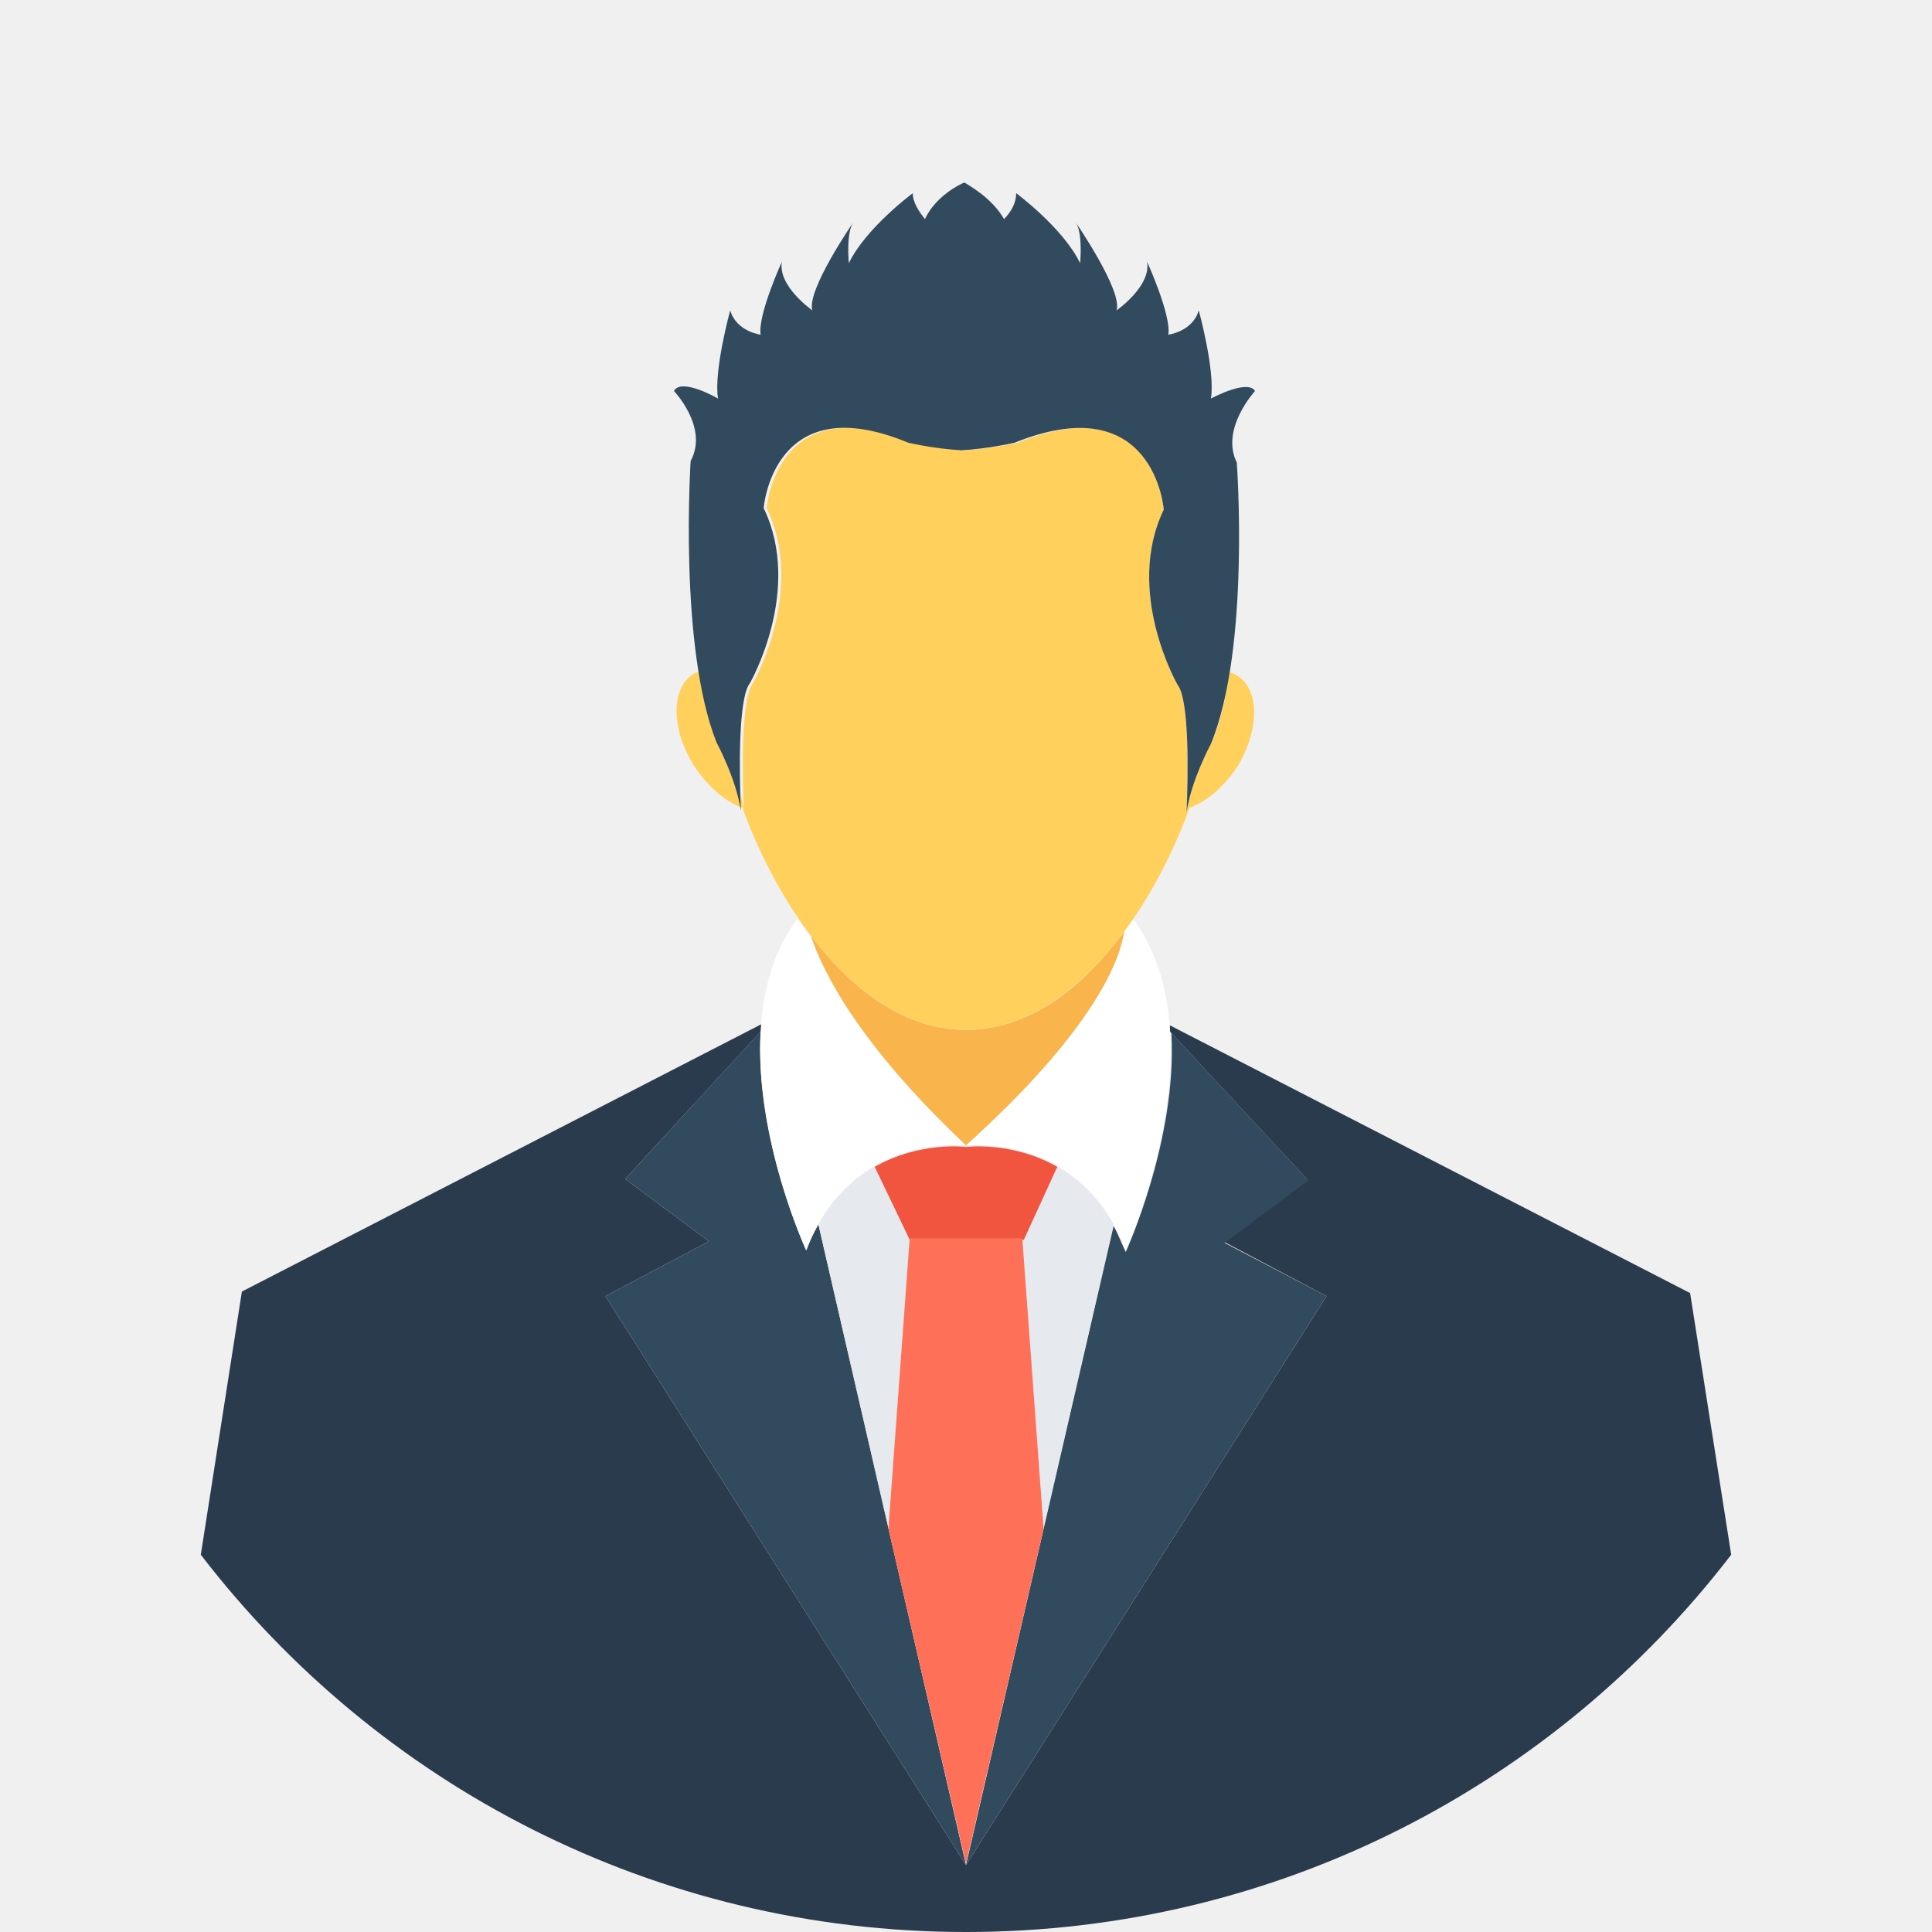
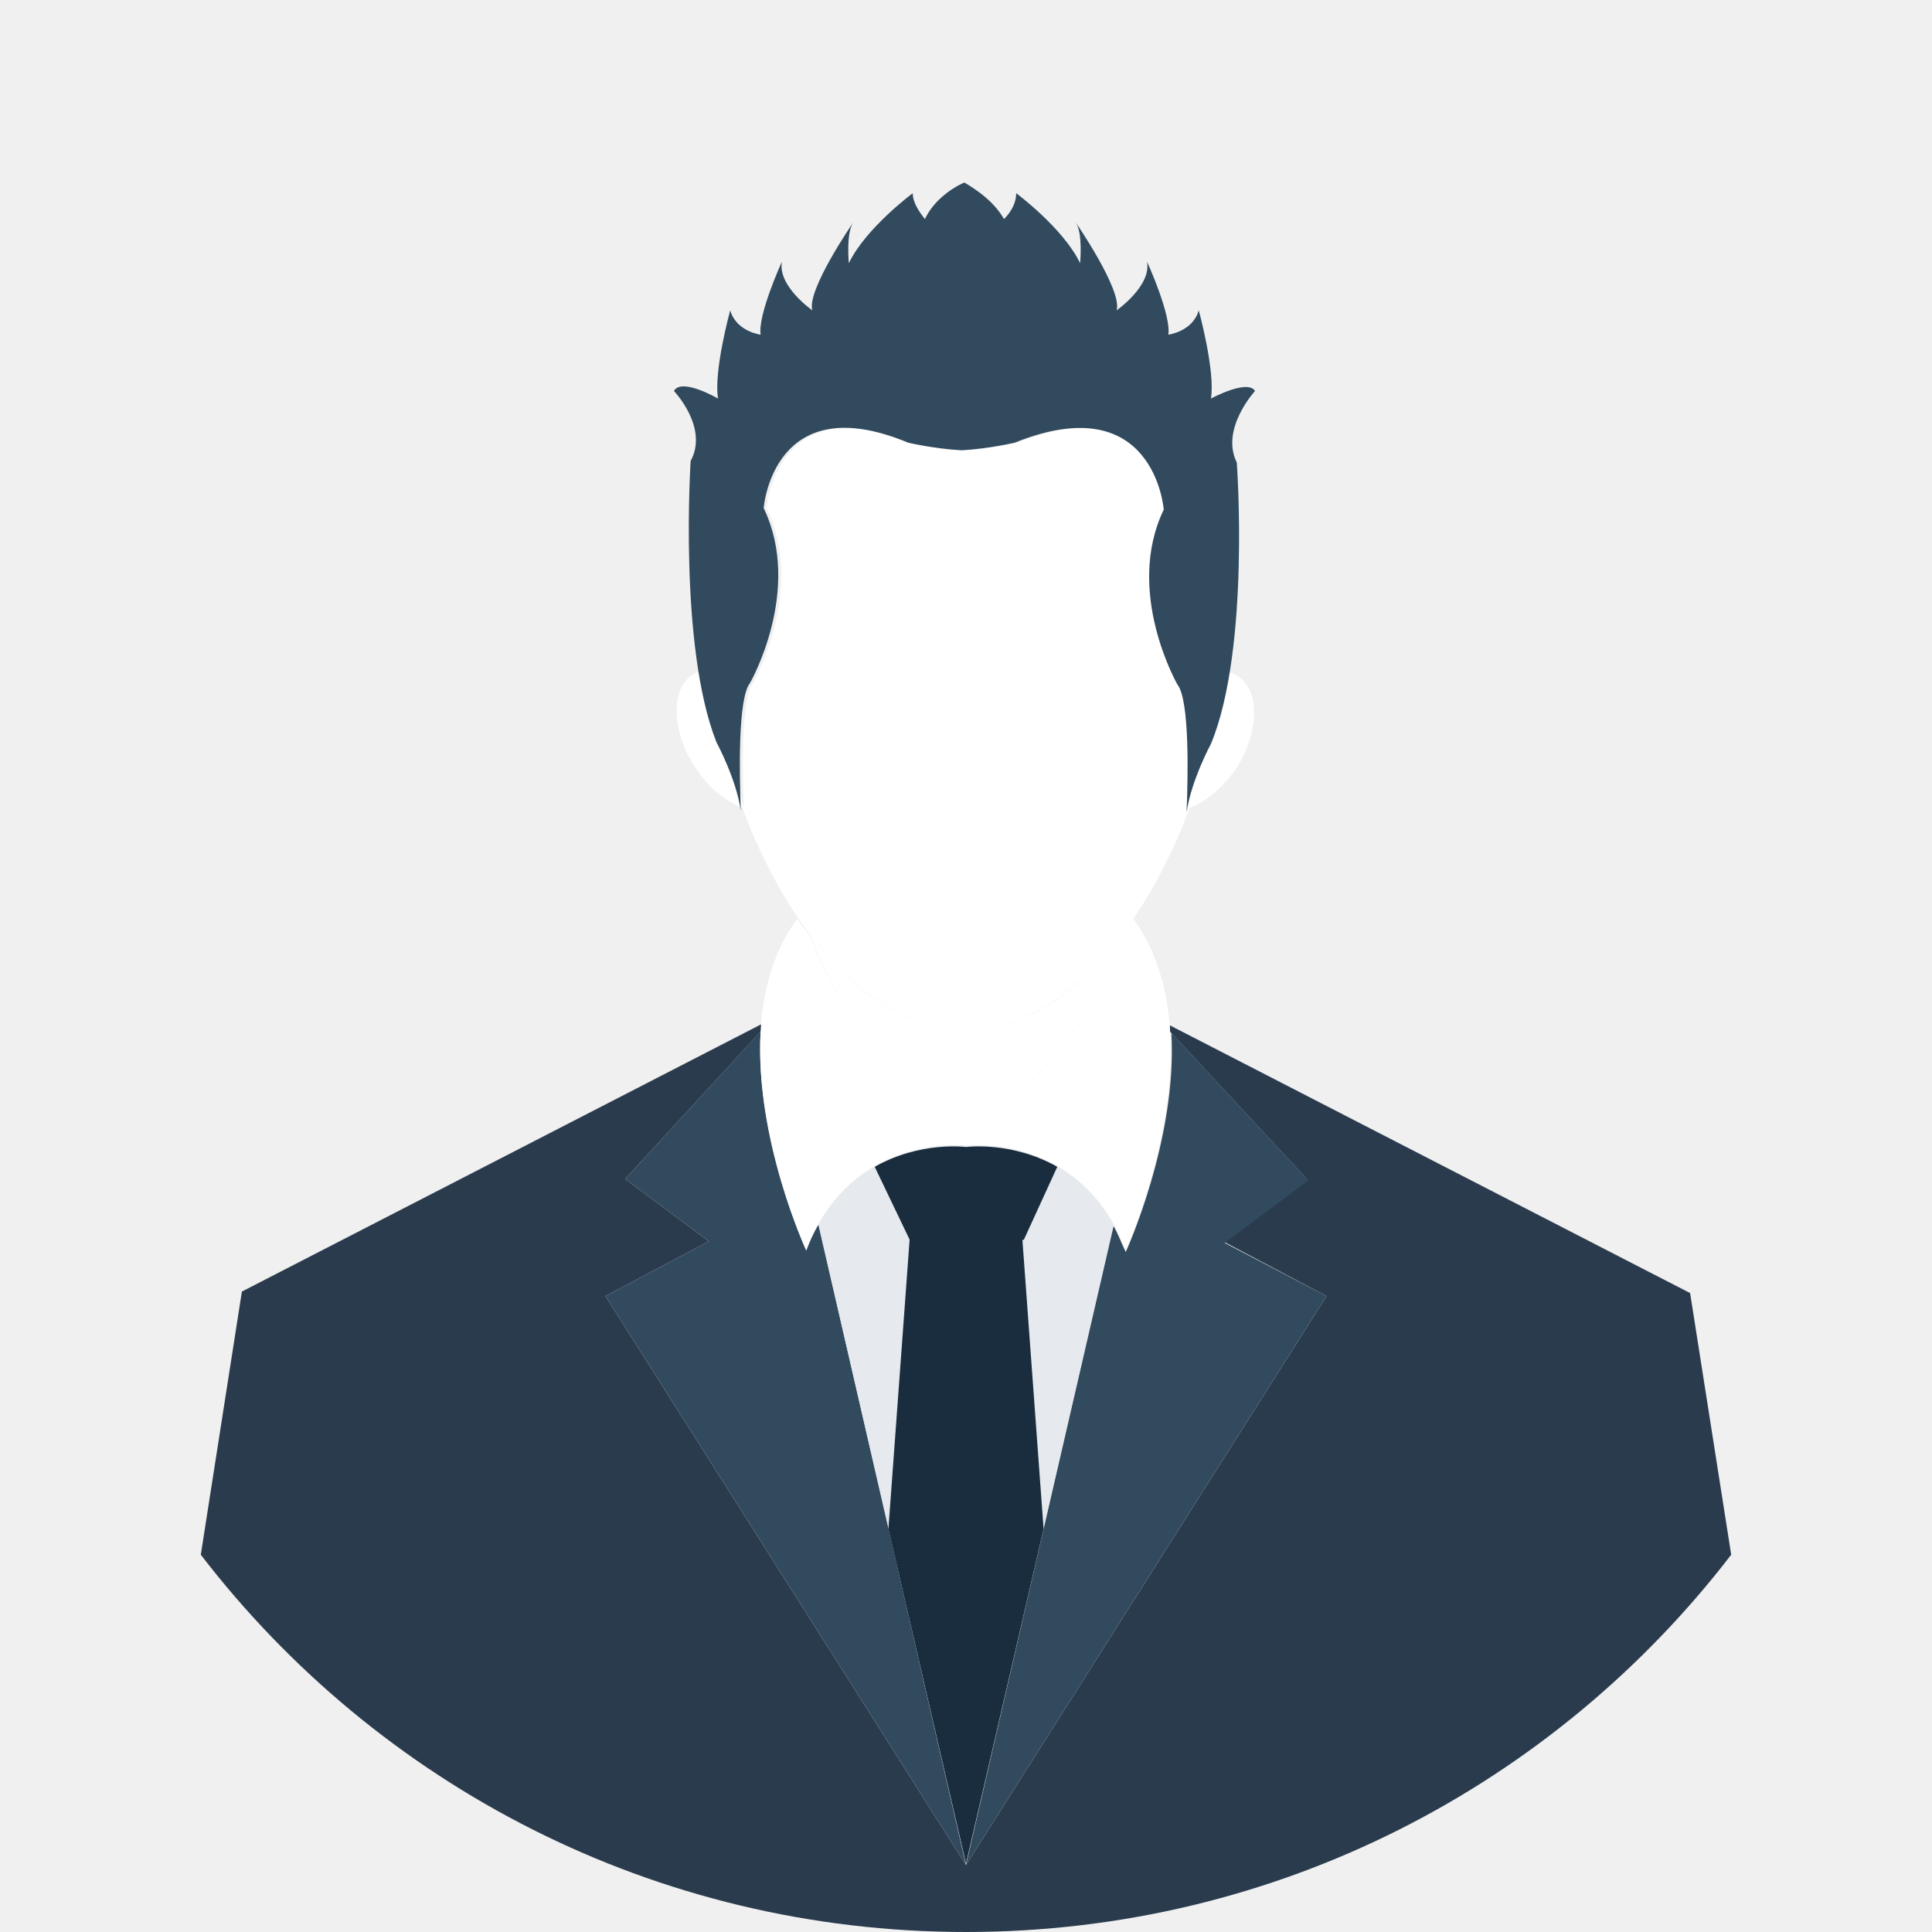
<svg xmlns="http://www.w3.org/2000/svg" height="24px" width="24px" version="1.1" id="Layer_1" viewBox="0 0 508 508" xml:space="preserve" fill="#000000">
  <g id="SVGRepo_bgCarrier" stroke-width="0" />
  <g id="SVGRepo_tracerCarrier" stroke-linecap="round" stroke-linejoin="round" />
  <g id="SVGRepo_iconCarrier">
    <path style="fill:#2B3B4E;" d="M455.2,408.8C408.8,469.2,336,508,254,508S99.2,469.2,52.8,408.8l10.8-69.2l136.8-70.4 c0,0.4,0,1.2,0,1.6l-36,39.2l22,16.4l-27.2,14.4L254,490.4l94.8-149.6l-27.2-14.4l22-16.4l-36-38.8c0-0.4,0-0.8,0-1.6L444.4,340 L455.2,408.8z" />
    <g>
      <path style="fill:#324A5E;" d="M348.8,340.8L254,490.4l38.8-168c1.2,2,2,4.4,3.2,6.8c0,0,13.6-29.6,12-57.6l36,38.8l-22,16.4 L348.8,340.8z" />
      <path style="fill:#324A5E;" d="M159.2,340.8l27.2-14.4l-22-16.4l35.6-38.8c-1.6,28.4,12,57.6,12,57.6c0.8-2.4,2-4.8,3.2-6.8 L254,490.4L159.2,340.8z" />
    </g>
    <path style="fill:#E6E9EE;" d="M292.8,322L254,490l-38.8-168c13.2-23.6,38.8-20.8,38.8-20.8l0,0C254,301.2,279.6,298.4,292.8,322z" />
    <g>
-       <path style="fill:#F1543F;" d="M254.4,300.8C254,301.2,254,301.2,254.4,300.8c-0.4,0-0.4,0-0.4,0H254.4z" />
-       <path style="fill:#F1543F;" d="M278,306.8l-8.8,19.2h-30l-9.2-19.2c12-6.8,24-5.2,24-5.2S266,300,278,306.8z" />
+       <path style="fill:#192d3e;" d="M254.4,300.8C254,301.2,254,301.2,254.4,300.8c-0.4,0-0.4,0-0.4,0H254.4z" />
+       <path style="fill:#192d3e;" d="M278,306.8l-8.8,19.2h-30l-9.2-19.2c12-6.8,24-5.2,24-5.2S266,300,278,306.8z" />
    </g>
-     <polygon style="fill:#FF7058;" points="274.4,402 254,490 233.6,402 239.2,325.6 268.8,325.6 " />
-     <path style="fill:#F9B54C;" d="M296,244.4c-1.6,8.8-9.2,27.2-42,56.8c-28.4-26.8-37.6-45.6-40.8-55.2c11.2,14.8,25.2,24.8,40.8,24.8 C270,270.8,284.4,260.4,296,244.4z" />
+     <polygon style="fill:#192d3e;" points="274.4,402 254,490 233.6,402 239.2,325.6 268.8,325.6 " />
+     <path style="fill:#fff;" d="M296,244.4c-1.6,8.8-9.2,27.2-42,56.8c-28.4-26.8-37.6-45.6-40.8-55.2c11.2,14.8,25.2,24.8,40.8,24.8 C270,270.8,284.4,260.4,296,244.4z" />
    <g>
      <path style="fill:#FFFFFF;" d="M296,328.8c-11.6-31.2-42-27.6-42-27.6c32.4-29.2,40.4-47.6,41.6-56.4c0.8-1.2,1.6-2,2.4-3.2 C321.2,273.6,296,328.8,296,328.8z" />
      <path style="fill:#FFFFFF;" d="M254,301.2c0,0-30.4-3.6-42,27.6c0,0-25.6-55.6-2.4-87.2c1.2,1.6,2.4,3.2,3.6,4.8l0,0 C216.4,255.6,225.6,274.4,254,301.2z" />
    </g>
-     <path style="fill:#FFD05B;" d="M325.6,201.2c-3.6,5.6-8.4,9.6-12.8,11.2c-11.6,31.6-33.6,58.4-58.8,58.4s-47.2-26.8-58.8-58.4 c-4.4-1.6-9.2-5.6-12.8-11.2c-6-9.6-6-20.4,0-24c0.4-0.4,1.2-0.4,2-0.8c1.2,6.8,2.8,13.2,4.8,18.8c0,0,5.2,9.6,6.4,18 c-0.4-9.6-0.8-29.6,2.4-33.6c0,0,14-24.4,3.6-46c0,0,2.4-32,38-17.2c0,0,6.8,1.6,14,2l0,0l0,0l0,0l0,0c6.8-0.4,14-2,14-2 c36-14.8,38.4,17.6,38.4,17.6c-10.4,21.6,3.6,46,3.6,46c3.2,4,2.8,24,2.4,33.6c1.2-8.4,6.4-18,6.4-18c2.4-5.2,4-12,4.8-18.8 c0.8,0,1.2,0.4,2,0.8C331.2,181.2,331.2,191.6,325.6,201.2z" />
+     <path style="fill:#ffffff;" d="M325.6,201.2c-3.6,5.6-8.4,9.6-12.8,11.2c-11.6,31.6-33.6,58.4-58.8,58.4s-47.2-26.8-58.8-58.4 c-4.4-1.6-9.2-5.6-12.8-11.2c-6-9.6-6-20.4,0-24c0.4-0.4,1.2-0.4,2-0.8c1.2,6.8,2.8,13.2,4.8,18.8c0,0,5.2,9.6,6.4,18 c-0.4-9.6-0.8-29.6,2.4-33.6c0,0,14-24.4,3.6-46c0,0,2.4-32,38-17.2c0,0,6.8,1.6,14,2l0,0l0,0l0,0l0,0c6.8-0.4,14-2,14-2 c36-14.8,38.4,17.6,38.4,17.6c-10.4,21.6,3.6,46,3.6,46c3.2,4,2.8,24,2.4,33.6c1.2-8.4,6.4-18,6.4-18c2.4-5.2,4-12,4.8-18.8 c0.8,0,1.2,0.4,2,0.8C331.2,181.2,331.2,191.6,325.6,201.2z" />
    <path style="fill:#324A5E;" d="M330,102.8c-2-3.2-11.6,2-11.6,2c1.2-7.2-3.2-23.2-3.2-23.2c-1.6,5.6-8,6.4-8,6.4 c0.8-5.2-5.6-19.2-5.6-19.2c1.2,6.4-8,12.8-8,12.8c1.6-5.2-10.8-23.2-10.8-23.2c2,2.8,1.2,10.8,1.2,10.8 c-4.4-9.2-16.8-18.4-16.8-18.4c0,2.4-1.2,4.8-3.2,6.8c-3.2-5.6-9.2-8.8-10.4-9.6l0,0l0,0l0,0l0,0l0,0l0,0l0,0l0,0l0,0 c-1.2,0.4-7.6,3.6-10.4,9.6c-1.6-2-3.2-4.4-3.2-6.8c0,0-12.4,9.2-16.8,18.4c0,0-0.8-8,1.2-10.8c0,0-12.4,18-10.8,23.2 c0,0-9.2-6.4-8-12.8c0,0-6.4,14-5.6,19.2c0,0-6.4-0.8-8-6.4c0,0-4.4,16-3.2,23.2c0,0-9.6-5.6-11.6-2c0,0,9.2,9.6,4.4,18.4 c0,0-3.2,48.8,6.8,74c0,0,5.2,9.6,6.4,18c-0.4-9.6-0.8-29.6,2.4-33.6c0,0,14-24.4,3.6-46c0,0,2.4-32,38-17.2c0,0,6.8,1.6,14,2l0,0 l0,0l0,0l0,0c7.2-0.4,14-2,14-2C303.6,101.6,306,134,306,134c-10.4,21.6,3.6,46,3.6,46c3.2,4,2.8,24,2.4,33.6c1.2-8.4,6.4-18,6.4-18 c10.4-25.2,6.8-74,6.8-74C320.8,112.8,330,102.8,330,102.8z" />
  </g>
</svg>
